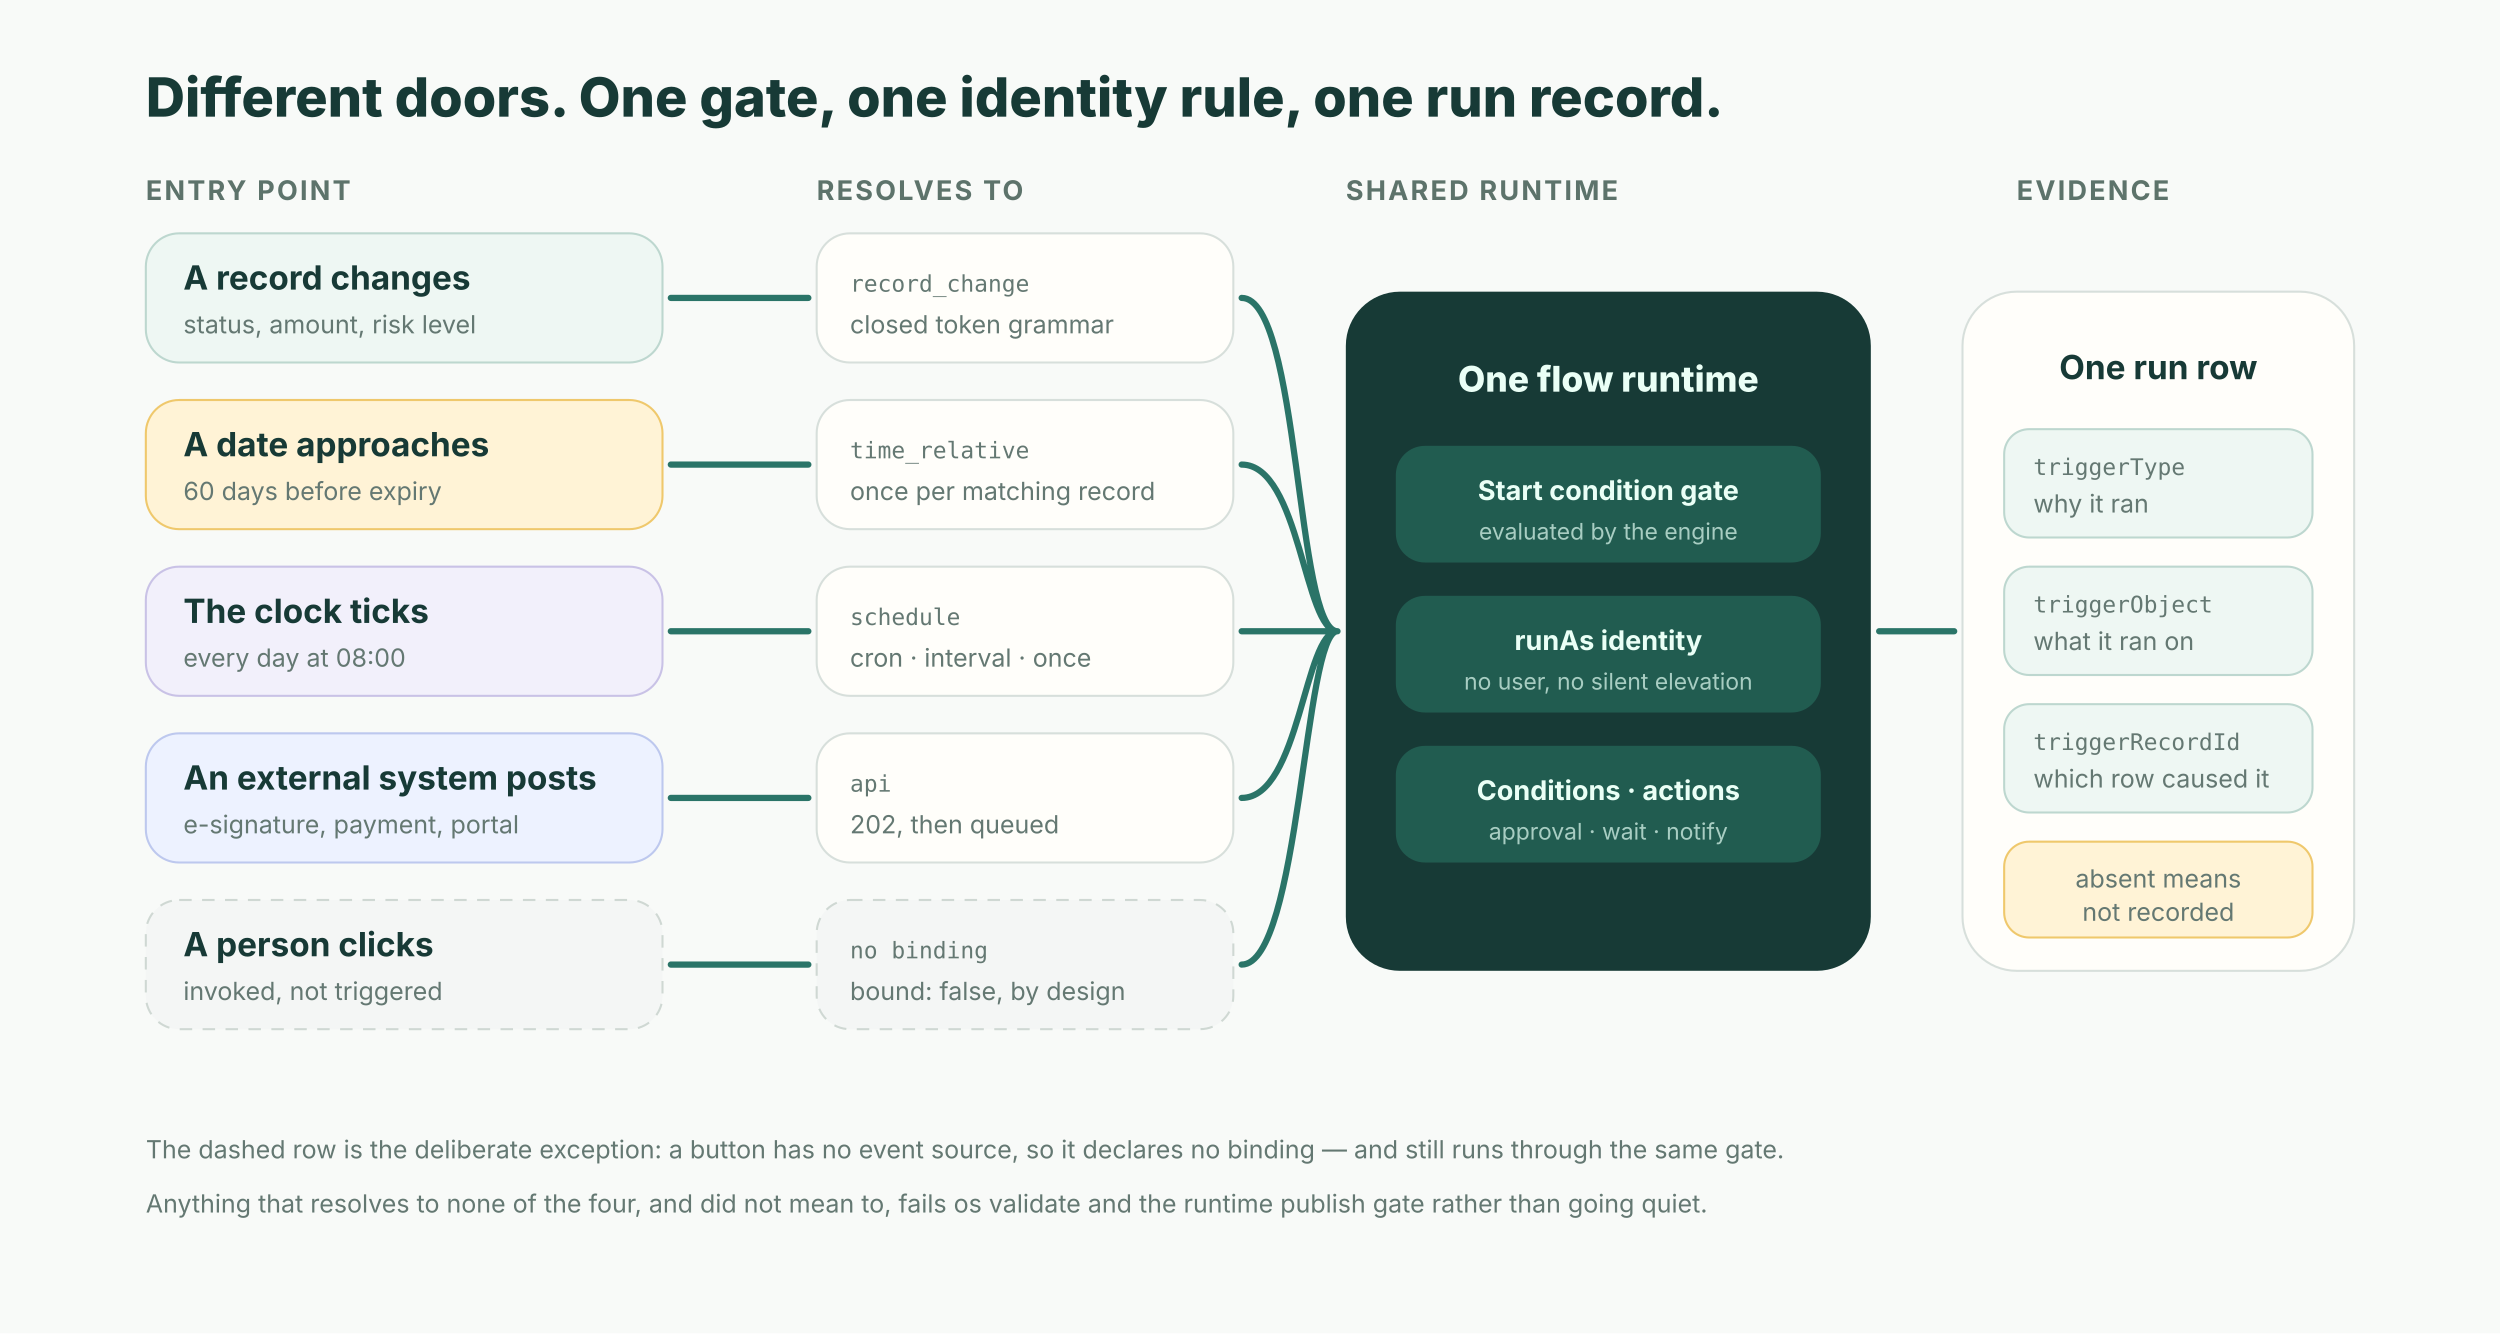
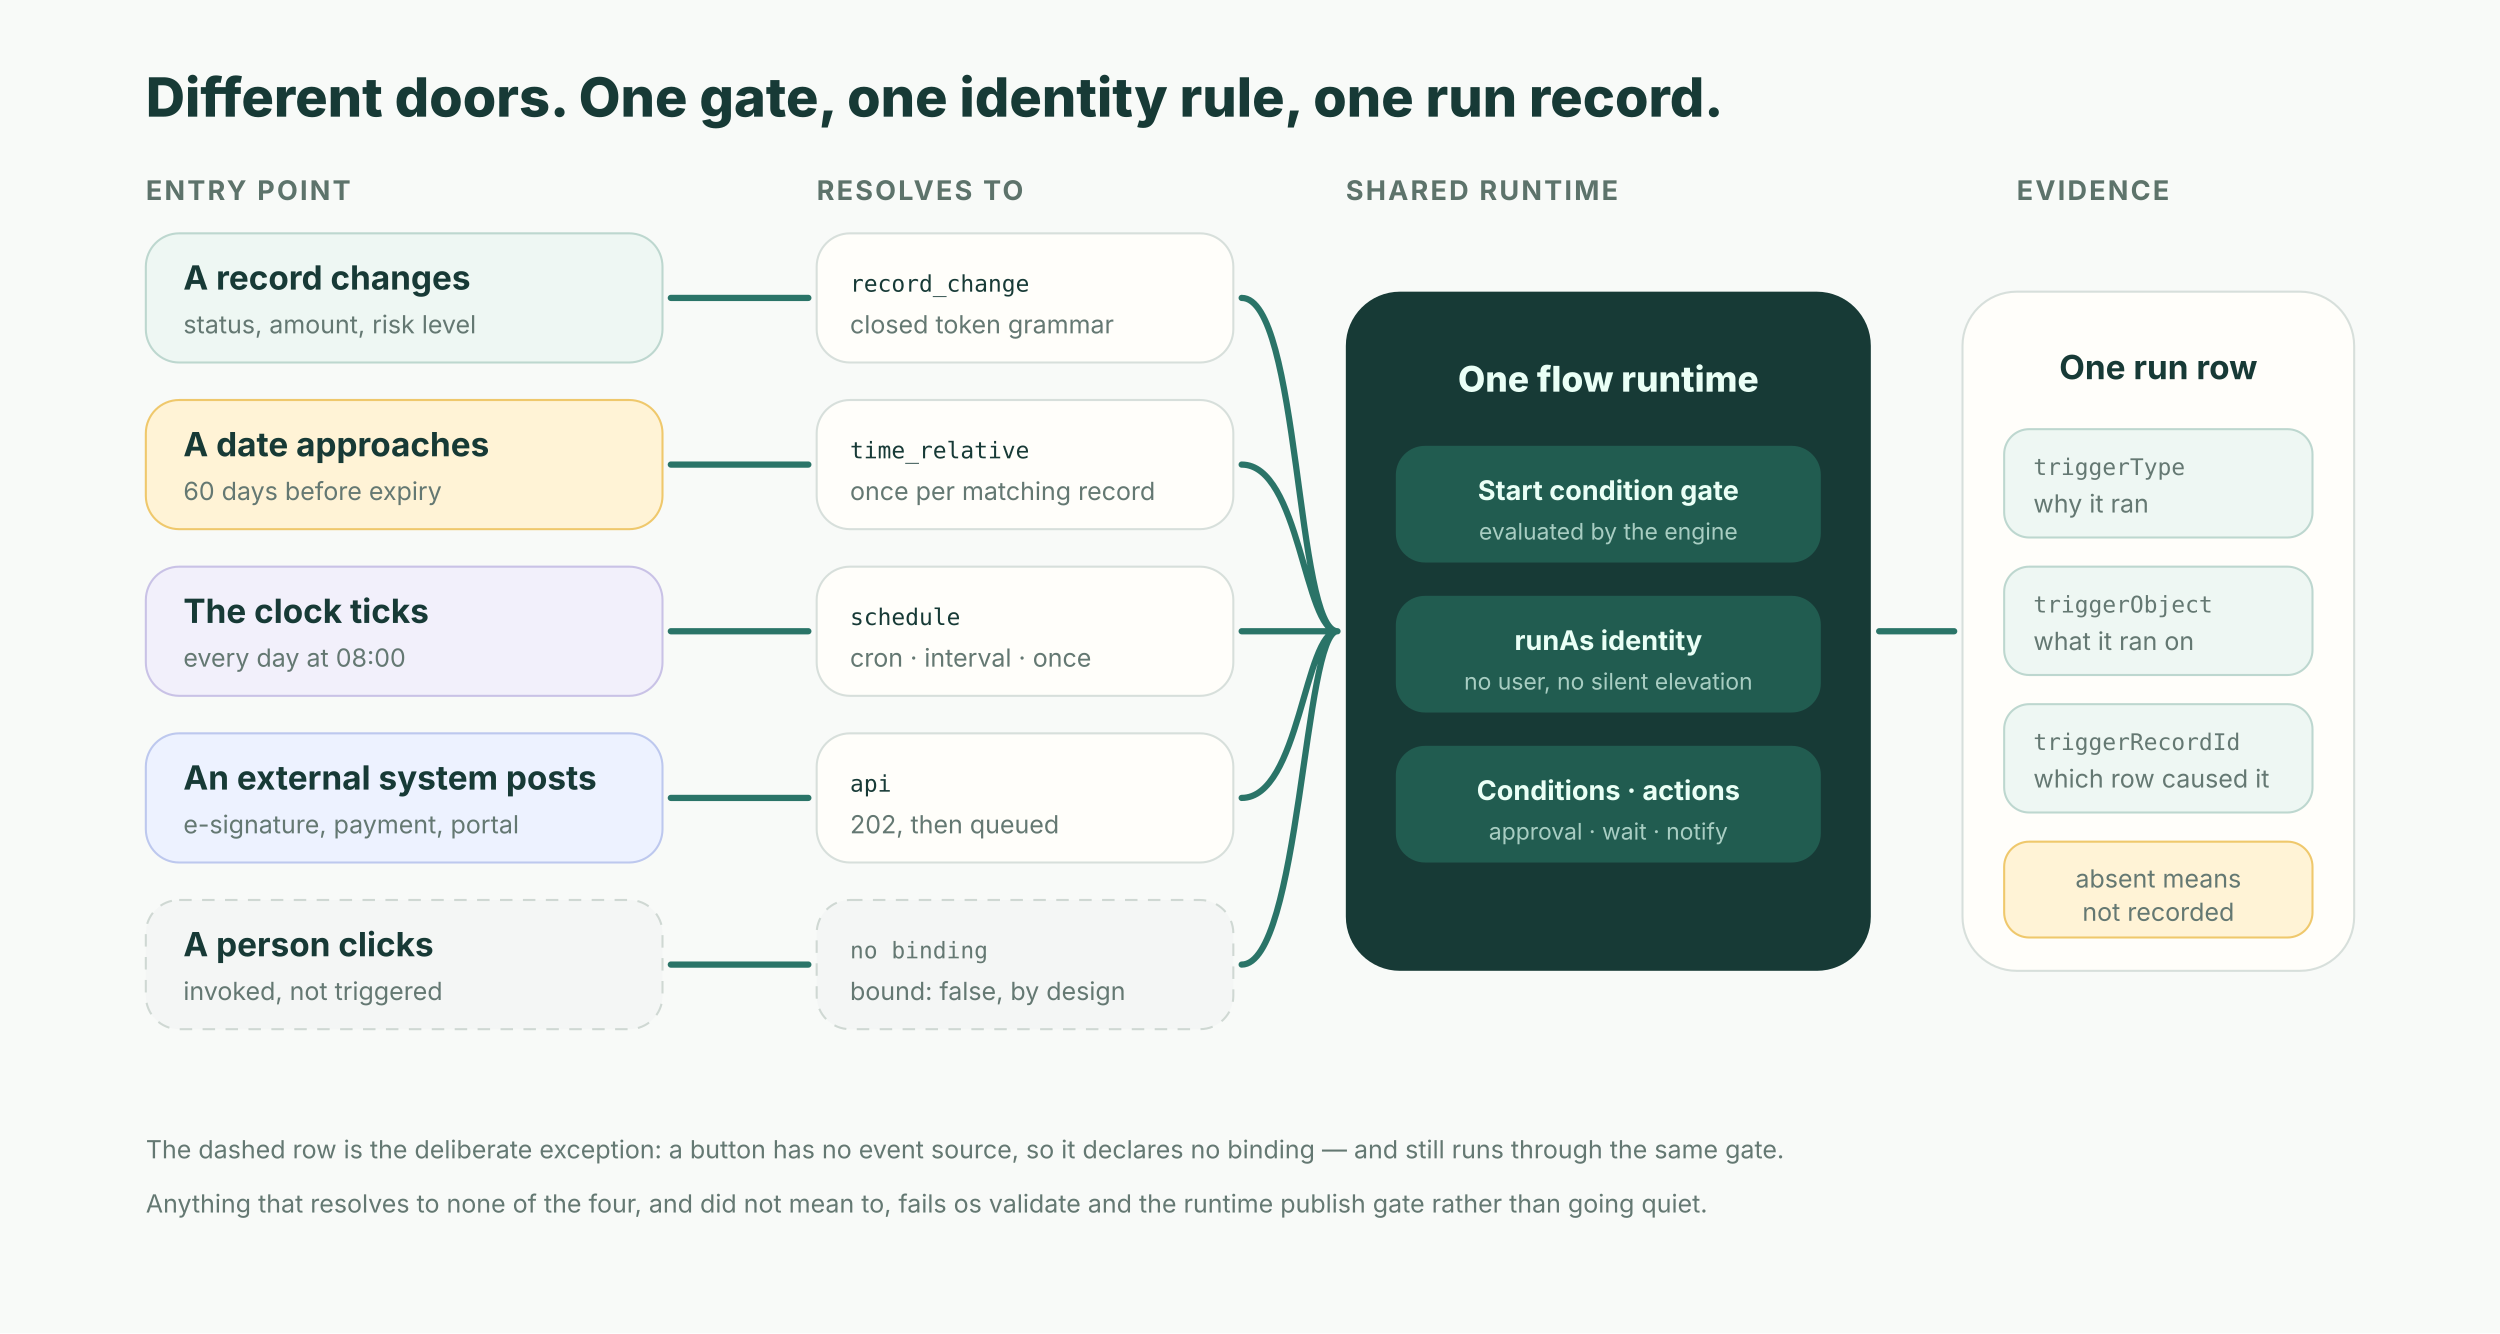
<svg xmlns="http://www.w3.org/2000/svg" viewBox="0 0 1200 640" role="img" aria-label="Five entry points resolve to four trigger types, pass one shared start condition gate, and produce one run record stamped with its trigger">
  <defs>
    <style>
      text{font-family:-apple-system,BlinkMacSystemFont,"Segoe UI",sans-serif;fill:#173a36}
      .h{font-size:26px;font-weight:780}.t{font-size:16px;font-weight:730}
      .s{font-size:12px;fill:#647872}.mono{font-family:ui-monospace,Menlo,monospace;font-size:11px;fill:#647872}
      .col{font-size:13px;font-weight:700;fill:#5d736b;letter-spacing:.08em}
      .box{fill:#fffefa;stroke:#d7dfdb}.dark{fill:#173a36}.white{fill:#eafff6}.soft{fill:#a8cdc2}
    </style>
  </defs>
  <rect width="1200" height="640" fill="#f8faf8" />
  <text x="70" y="56" class="h">Different doors. One gate, one identity rule, one run record.</text>
  <text x="70" y="96" class="col">ENTRY POINT</text>
  <text x="392" y="96" class="col">RESOLVES TO</text>
  <text x="646" y="96" class="col">SHARED RUNTIME</text>
  <text x="968" y="96" class="col">EVIDENCE</text>
  <g transform="translate(70 112)">
    <rect width="248" height="62" rx="16" fill="#eef7f3" stroke="#bdd7cf" />
    <text x="18" y="27" class="t">A record changes</text>
    <text x="18" y="48" class="s">status, amount, risk level</text>
    <rect y="80" width="248" height="62" rx="16" fill="#fff3d6" stroke="#efc86c" />
    <text x="18" y="107" class="t">A date approaches</text>
    <text x="18" y="128" class="s">60 days before expiry</text>
    <rect y="160" width="248" height="62" rx="16" fill="#f2f0fb" stroke="#c9c2e6" />
    <text x="18" y="187" class="t">The clock ticks</text>
    <text x="18" y="208" class="s">every day at 08:00</text>
    <rect y="240" width="248" height="62" rx="16" fill="#edf2ff" stroke="#bdc8ee" />
    <text x="18" y="267" class="t">An external system posts</text>
    <text x="18" y="288" class="s">e-signature, payment, portal</text>
    <rect y="320" width="248" height="62" rx="16" fill="#f4f6f5" stroke="#cfd8d3" stroke-dasharray="6 5" />
    <text x="18" y="347" class="t">A person clicks</text>
    <text x="18" y="368" class="s">invoked, not triggered</text>
  </g>
  <g transform="translate(392 112)">
    <rect width="200" height="62" rx="16" class="box" />
-     <text x="16" y="28" class="mono" font-size="13" fill="#173a36">record_change</text>
+     <text x="16" y="28" class="mono" style="fill:#173a36" font-size="13">record_change</text>
    <text x="16" y="48" class="s">closed token grammar</text>
    <rect y="80" width="200" height="62" rx="16" class="box" />
-     <text x="16" y="108" class="mono" font-size="13" fill="#173a36">time_relative</text>
+     <text x="16" y="108" class="mono" style="fill:#173a36" font-size="13">time_relative</text>
    <text x="16" y="128" class="s">once per matching record</text>
    <rect y="160" width="200" height="62" rx="16" class="box" />
-     <text x="16" y="188" class="mono" font-size="13" fill="#173a36">schedule</text>
+     <text x="16" y="188" class="mono" style="fill:#173a36" font-size="13">schedule</text>
    <text x="16" y="208" class="s">cron · interval · once</text>
    <rect y="240" width="200" height="62" rx="16" class="box" />
-     <text x="16" y="268" class="mono" font-size="13" fill="#173a36">api</text>
+     <text x="16" y="268" class="mono" style="fill:#173a36" font-size="13">api</text>
    <text x="16" y="288" class="s">202, then queued</text>
    <rect y="320" width="200" height="62" rx="16" fill="#f4f6f5" stroke="#cfd8d3" stroke-dasharray="6 5" />
    <text x="16" y="348" class="mono" font-size="13" fill="#647872">no binding</text>
    <text x="16" y="368" class="s">bound: false, by design</text>
  </g>
  <g transform="translate(646 140)">
    <rect width="252" height="326" rx="26" class="dark" />
    <text x="126" y="48" text-anchor="middle" class="white" font-size="17" font-weight="770">One flow runtime</text>
    <g transform="translate(24 74)">
      <rect width="204" height="56" rx="14" fill="#215c50" />
      <text x="102" y="26" text-anchor="middle" class="white" font-size="13" font-weight="700">Start condition gate</text>
      <text x="102" y="45" text-anchor="middle" class="soft" font-size="11">evaluated by the engine</text>
      <rect y="72" width="204" height="56" rx="14" fill="#215c50" />
      <text x="102" y="98" text-anchor="middle" class="white" font-size="13" font-weight="700">runAs identity</text>
      <text x="102" y="117" text-anchor="middle" class="soft" font-size="11">no user, no silent elevation</text>
      <rect y="144" width="204" height="56" rx="14" fill="#215c50" />
      <text x="102" y="170" text-anchor="middle" class="white" font-size="13" font-weight="700">Conditions · actions</text>
      <text x="102" y="189" text-anchor="middle" class="soft" font-size="11">approval · wait · notify</text>
    </g>
  </g>
  <g transform="translate(942 140)">
    <rect width="188" height="326" rx="26" class="box" />
    <text x="94" y="42" text-anchor="middle" class="t">One run row</text>
    <g transform="translate(20 66)">
      <rect width="148" height="52" rx="12" fill="#eef7f3" stroke="#bdd7cf" />
      <text x="14" y="22" class="mono">triggerType</text>
      <text x="14" y="40" class="s">why it ran</text>
      <rect y="66" width="148" height="52" rx="12" fill="#eef7f3" stroke="#bdd7cf" />
      <text x="14" y="88" class="mono">triggerObject</text>
      <text x="14" y="106" class="s">what it ran on</text>
      <rect y="132" width="148" height="52" rx="12" fill="#eef7f3" stroke="#bdd7cf" />
      <text x="14" y="154" class="mono">triggerRecordId</text>
      <text x="14" y="172" class="s">which row caused it</text>
      <rect y="198" width="148" height="46" rx="12" fill="#fff3d6" stroke="#efc86c" />
      <text x="74" y="220" text-anchor="middle" class="s" font-size="11">absent means</text>
      <text x="74" y="236" text-anchor="middle" class="s" font-size="11">not recorded</text>
    </g>
  </g>
  <path d="M322 143 H388 M322 223 H388 M322 303 H388 M322 383 H388 M322 463 H388" stroke="#2a7468" stroke-width="3" stroke-linecap="round" fill="none" />
  <path d="M596 143 C624 143 622 303 642 303 M596 223 C624 223 626 303 642 303 M596 303 H642 M596 383 C624 383 626 303 642 303 M596 463 C624 463 626 303 642 303" stroke="#2a7468" stroke-width="3" stroke-linecap="round" fill="none" />
  <path d="M902 303 H938" stroke="#2a7468" stroke-width="3" stroke-linecap="round" fill="none" />
  <text x="70" y="556" class="s">The dashed row is the deliberate exception: a button has no event source, so it declares no binding — and still runs through the same gate.</text>
  <text x="70" y="582" class="s">Anything that resolves to none of the four, and did not mean to, fails os validate and the runtime publish gate rather than going quiet.</text>
</svg>
